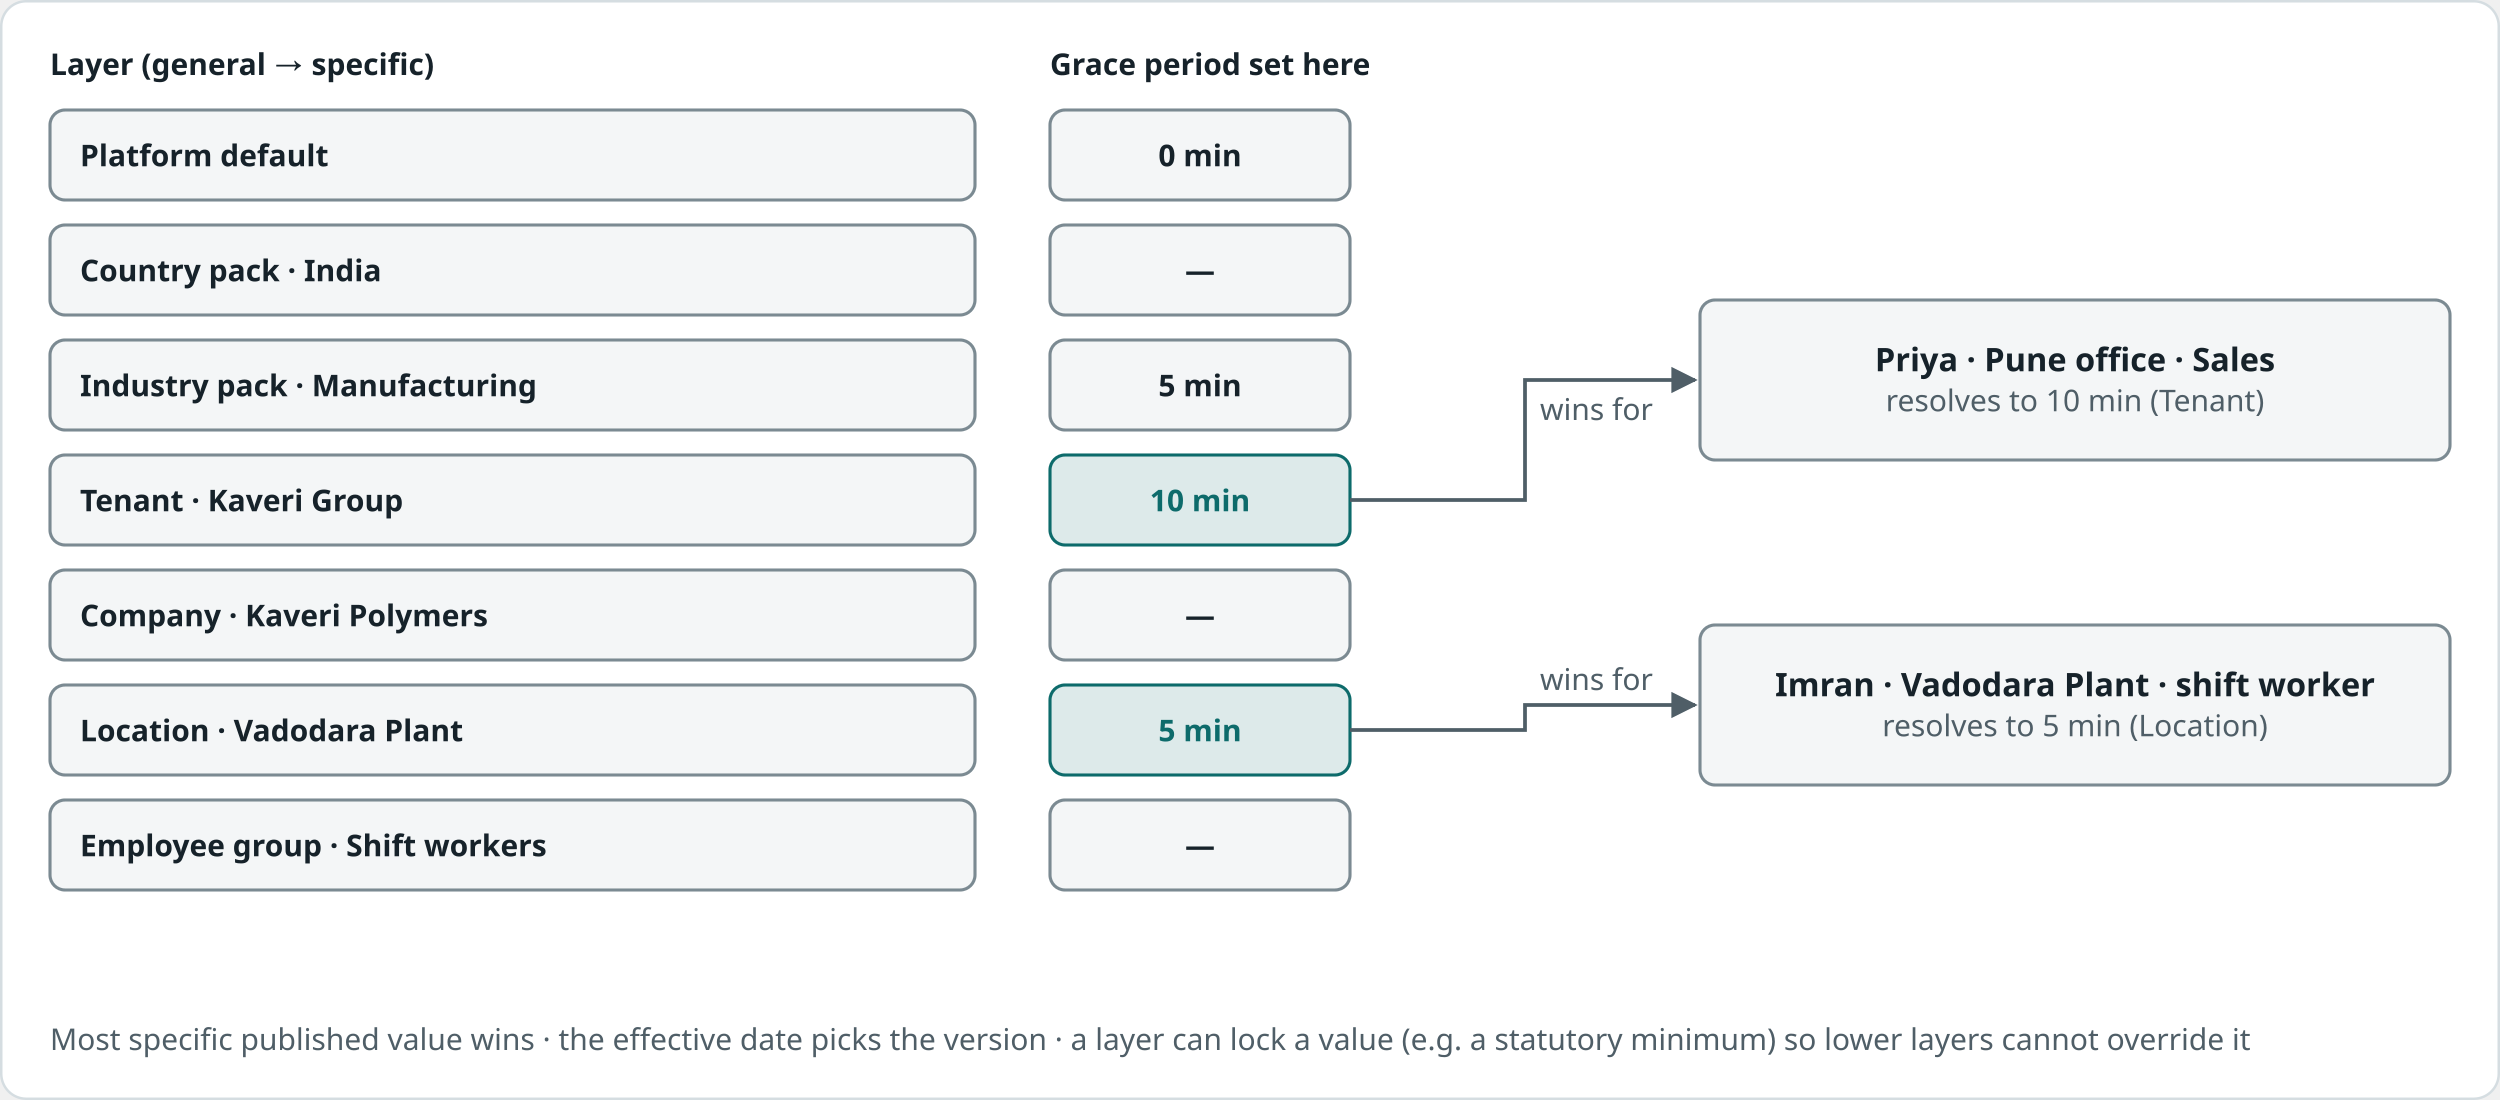
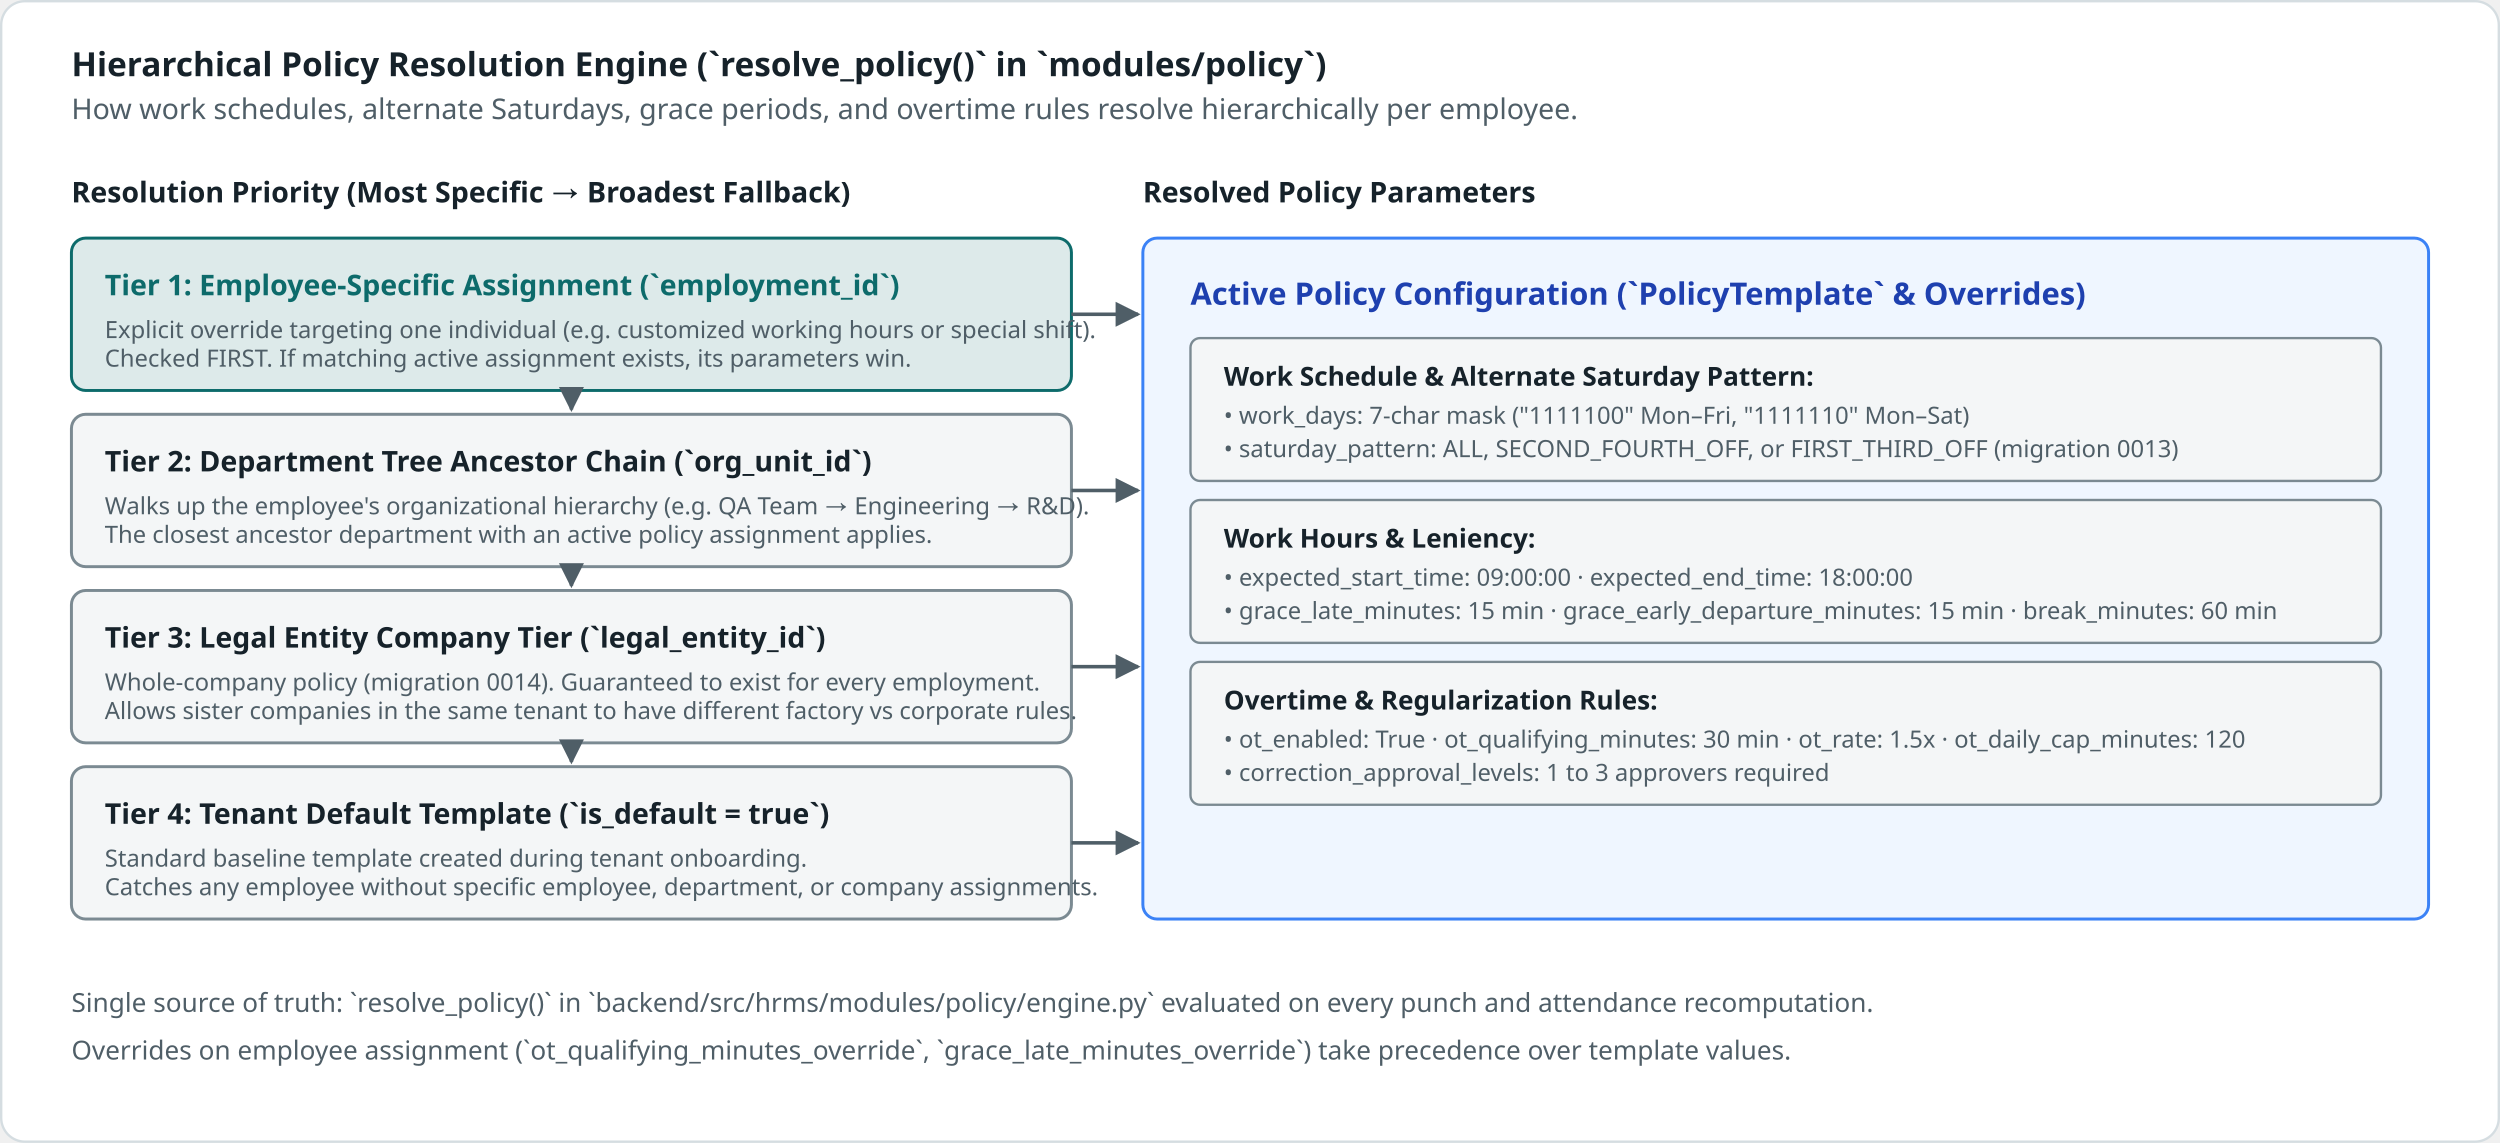
- <svg xmlns="http://www.w3.org/2000/svg" class="dg" viewBox="0 0 1000 440" width="1000" height="440" role="img" aria-label="Configuration resolves from the most general layer to the most specific; the most specific layer that sets a value wins, so two employees of the same tenant can get different values." font-family="'Noto Sans',system-ui,'Segoe UI',Helvetica,Arial,sans-serif">
-   <style>.bg{fill:#ffffff;stroke:#d5dde1}.n{fill:#f4f6f7;stroke:#7b8a92}.na{fill:#ddeaea;stroke:#0d6b6b}.nx{fill:#ffffff;stroke:#7b8a92;stroke-dasharray:5 4}.np{fill:#eceff1;stroke:#7b8a92}.g{fill:none;stroke:#9aa7ae;stroke-dasharray:6 5}.gs{fill:#f9fbfb;stroke:#9aa7ae}.t{fill:#16222a;font-weight:600}.s{fill:#4f5e67}.ta{fill:#0d6b6b;font-weight:600}.e{fill:none;stroke:#4f5e67;stroke-width:1.5}.ed{fill:none;stroke:#4f5e67;stroke-width:1.5;stroke-dasharray:5 4}.ah{fill:#4f5e67}.l{fill:none;stroke:#b4c0c7;stroke-width:1.25;stroke-dasharray:4 4}</style>
+ <svg xmlns="http://www.w3.org/2000/svg" class="dg" viewBox="0 0 1050 480" width="1050" height="480" role="img" aria-label="Hierarchical Policy Resolution Engine: Employee, Department ancestor tree, Legal Entity, and Tenant Default fallback." font-family="'Noto Sans',system-ui,'Segoe UI',Helvetica,Arial,sans-serif">
+   <style>
+     .bg{fill:#ffffff;stroke:#d5dde1}
+     .n{fill:#f4f6f7;stroke:#7b8a92}
+     .na{fill:#ddeaea;stroke:#0d6b6b}
+     .nb{fill:#eff6ff;stroke:#3b82f6}
+     .g{fill:none;stroke:#9aa7ae;stroke-dasharray:6 5}
+     .t{fill:#16222a;font-weight:600}
+     .s{fill:#4f5e67}
+     .ta{fill:#0d6b6b;font-weight:600}
+     .tb{fill:#1e40af;font-weight:600}
+     .e{fill:none;stroke:#4f5e67;stroke-width:1.5}
+     .ed{fill:none;stroke:#4f5e67;stroke-width:1.5;stroke-dasharray:5 4}
+     .ah{fill:#4f5e67}
+   </style>
  <defs>
    <marker id="ah-config" viewBox="0 0 10 10" refX="9" refY="5" markerWidth="7" markerHeight="7" orient="auto-start-reverse">
      <path class="ah" d="M0,0 L10,5 L0,10 z" />
    </marker>
  </defs>
-   <rect class="bg" x="0.5" y="0.5" width="999" height="439" rx="10" />
-   <text class="t" x="20" y="30" font-size="12" text-anchor="start">Layer (general → specific)</text>
-   <text class="t" x="420" y="30" font-size="12" text-anchor="start">Grace period set here</text>
-   <rect class="n" x="20" y="44" width="370" height="36" rx="6" stroke-width="1.25" />
-   <text class="t" x="32" y="66.5" font-size="12" text-anchor="start">Platform default</text>
-   <rect class="n" x="420" y="44" width="120" height="36" rx="6" stroke-width="1.25" />
-   <text class="t" x="480.0" y="66.5" font-size="12" text-anchor="middle">0 min</text>
-   <rect class="n" x="20" y="90" width="370" height="36" rx="6" stroke-width="1.25" />
-   <text class="t" x="32" y="112.5" font-size="12" text-anchor="start">Country pack · India</text>
-   <rect class="n" x="420" y="90" width="120" height="36" rx="6" stroke-width="1.25" />
-   <text class="t" x="480.0" y="112.5" font-size="12" text-anchor="middle">—</text>
-   <rect class="n" x="20" y="136" width="370" height="36" rx="6" stroke-width="1.25" />
-   <text class="t" x="32" y="158.5" font-size="12" text-anchor="start">Industry pack · Manufacturing</text>
-   <rect class="n" x="420" y="136" width="120" height="36" rx="6" stroke-width="1.25" />
-   <text class="t" x="480.0" y="158.5" font-size="12" text-anchor="middle">5 min</text>
-   <rect class="n" x="20" y="182" width="370" height="36" rx="6" stroke-width="1.25" />
-   <text class="t" x="32" y="204.5" font-size="12" text-anchor="start">Tenant · Kaveri Group</text>
-   <rect class="na" x="420" y="182" width="120" height="36" rx="6" stroke-width="1.25" />
-   <text class="ta" x="480.0" y="204.5" font-size="12" text-anchor="middle">10 min</text>
-   <rect class="n" x="20" y="228" width="370" height="36" rx="6" stroke-width="1.25" />
-   <text class="t" x="32" y="250.5" font-size="12" text-anchor="start">Company · Kaveri Polymers</text>
-   <rect class="n" x="420" y="228" width="120" height="36" rx="6" stroke-width="1.25" />
-   <text class="t" x="480.0" y="250.5" font-size="12" text-anchor="middle">—</text>
-   <rect class="n" x="20" y="274" width="370" height="36" rx="6" stroke-width="1.25" />
-   <text class="t" x="32" y="296.5" font-size="12" text-anchor="start">Location · Vadodara Plant</text>
-   <rect class="na" x="420" y="274" width="120" height="36" rx="6" stroke-width="1.25" />
-   <text class="ta" x="480.0" y="296.5" font-size="12" text-anchor="middle">5 min</text>
-   <rect class="n" x="20" y="320" width="370" height="36" rx="6" stroke-width="1.25" />
-   <text class="t" x="32" y="342.5" font-size="12" text-anchor="start">Employee group · Shift workers</text>
-   <rect class="n" x="420" y="320" width="120" height="36" rx="6" stroke-width="1.25" />
-   <text class="t" x="480.0" y="342.5" font-size="12" text-anchor="middle">—</text>
-   <text class="s" x="20" y="420" font-size="12" text-anchor="start">Most specific published value wins · the effective date picks the version · a layer can lock a value (e.g. a statutory minimum) so lower layers cannot override it</text>
-   <rect class="n" x="680" y="120" width="300" height="64" rx="6" stroke-width="1.25" />
-   <text class="t" x="830.0" y="148.5" font-size="13" text-anchor="middle">Priya · Pune office · Sales</text>
-   <text class="s" x="830.0" y="164.5" font-size="12" text-anchor="middle">resolves to 10 min (Tenant)</text>
-   <rect class="n" x="680" y="250" width="300" height="64" rx="6" stroke-width="1.25" />
-   <text class="t" x="830.0" y="278.5" font-size="13" text-anchor="middle">Imran · Vadodara Plant · shift worker</text>
-   <text class="s" x="830.0" y="294.5" font-size="12" text-anchor="middle">resolves to 5 min (Location)</text>
-   <polyline class="e" points="540,200 610,200 610,152 678,152" marker-end="url(#ah-config)" />
-   <text class="s" x="616" y="168" font-size="12" text-anchor="start">wins for</text>
-   <polyline class="e" points="540,292 610,292 610,282 678,282" marker-end="url(#ah-config)" />
-   <text class="s" x="616" y="276" font-size="12" text-anchor="start">wins for</text>
+   <rect class="bg" x="0.5" y="0.5" width="1049" height="479" rx="10" />
+   <text class="t" x="30" y="32" font-size="14">Hierarchical Policy Resolution Engine (`resolve_policy()` in `modules/policy`)</text>
+   <text class="s" x="30" y="50" font-size="12">How work schedules, alternate Saturdays, grace periods, and overtime rules resolve hierarchically per employee.</text>
+   <text class="t" x="30" y="85" font-size="12">Resolution Priority (Most Specific → Broadest Fallback)</text>
+   <text class="t" x="480" y="85" font-size="12">Resolved Policy Parameters</text>
+   <rect class="na" x="30" y="100" width="420" height="64" rx="6" stroke-width="1.25" />
+   <text class="ta" x="44" y="124" font-size="12">Tier 1: Employee-Specific Assignment (`employment_id`)</text>
+   <text class="s" x="44" y="142" font-size="10">Explicit override targeting one individual (e.g. customized working hours or special shift).</text>
+   <text class="s" x="44" y="154" font-size="10">Checked FIRST. If matching active assignment exists, its parameters win.</text>
+   <rect class="n" x="30" y="174" width="420" height="64" rx="6" stroke-width="1.25" />
+   <text class="t" x="44" y="198" font-size="12">Tier 2: Department Tree Ancestor Chain (`org_unit_id`)</text>
+   <text class="s" x="44" y="216" font-size="10">Walks up the employee's organizational hierarchy (e.g. QA Team → Engineering → R&amp;D).</text>
+   <text class="s" x="44" y="228" font-size="10">The closest ancestor department with an active policy assignment applies.</text>
+   <rect class="n" x="30" y="248" width="420" height="64" rx="6" stroke-width="1.25" />
+   <text class="t" x="44" y="272" font-size="12">Tier 3: Legal Entity Company Tier (`legal_entity_id`)</text>
+   <text class="s" x="44" y="290" font-size="10">Whole-company policy (migration 0014). Guaranteed to exist for every employment.</text>
+   <text class="s" x="44" y="302" font-size="10">Allows sister companies in the same tenant to have different factory vs corporate rules.</text>
+   <rect class="n" x="30" y="322" width="420" height="64" rx="6" stroke-width="1.25" />
+   <text class="t" x="44" y="346" font-size="12">Tier 4: Tenant Default Template (`is_default = true`)</text>
+   <text class="s" x="44" y="364" font-size="10">Standard baseline template created during tenant onboarding.</text>
+   <text class="s" x="44" y="376" font-size="10">Catches any employee without specific employee, department, or company assignments.</text>
+   <polyline class="e" points="240,164 240,172" marker-end="url(#ah-config)" />
+   <polyline class="e" points="240,238 240,246" marker-end="url(#ah-config)" />
+   <polyline class="e" points="240,312 240,320" marker-end="url(#ah-config)" />
+   <rect class="nb" x="480" y="100" width="540" height="286" rx="6" stroke-width="1.25" />
+   <text class="tb" x="500" y="128" font-size="13">Active Policy Configuration (`PolicyTemplate` &amp; Overrides)</text>
+   <rect class="n" x="500" y="142" width="500" height="60" rx="4" />
+   <text class="t" x="514" y="162" font-size="11">Work Schedule &amp; Alternate Saturday Pattern:</text>
+   <text class="s" x="514" y="178" font-size="10">• work_days: 7-char mask ("1111100" Mon–Fri, "1111110" Mon–Sat)</text>
+   <text class="s" x="514" y="192" font-size="10">• saturday_pattern: ALL, SECOND_FOURTH_OFF, or FIRST_THIRD_OFF (migration 0013)</text>
+   <rect class="n" x="500" y="210" width="500" height="60" rx="4" />
+   <text class="t" x="514" y="230" font-size="11">Work Hours &amp; Leniency:</text>
+   <text class="s" x="514" y="246" font-size="10">• expected_start_time: 09:00:00 · expected_end_time: 18:00:00</text>
+   <text class="s" x="514" y="260" font-size="10">• grace_late_minutes: 15 min · grace_early_departure_minutes: 15 min · break_minutes: 60 min</text>
+   <rect class="n" x="500" y="278" width="500" height="60" rx="4" />
+   <text class="t" x="514" y="298" font-size="11">Overtime &amp; Regularization Rules:</text>
+   <text class="s" x="514" y="314" font-size="10">• ot_enabled: True · ot_qualifying_minutes: 30 min · ot_rate: 1.5x · ot_daily_cap_minutes: 120</text>
+   <text class="s" x="514" y="328" font-size="10">• correction_approval_levels: 1 to 3 approvers required</text>
+   <polyline class="e" points="450,132 478,132" marker-end="url(#ah-config)" />
+   <polyline class="e" points="450,206 478,206" marker-end="url(#ah-config)" />
+   <polyline class="e" points="450,280 478,280" marker-end="url(#ah-config)" />
+   <polyline class="e" points="450,354 478,354" marker-end="url(#ah-config)" />
+   <text class="s" x="30" y="425" font-size="11">Single source of truth: `resolve_policy()` in `backend/src/hrms/modules/policy/engine.py` evaluated on every punch and attendance recomputation.</text>
+   <text class="s" x="30" y="445" font-size="11">Overrides on employee assignment (`ot_qualifying_minutes_override`, `grace_late_minutes_override`) take precedence over template values.</text>
</svg>
